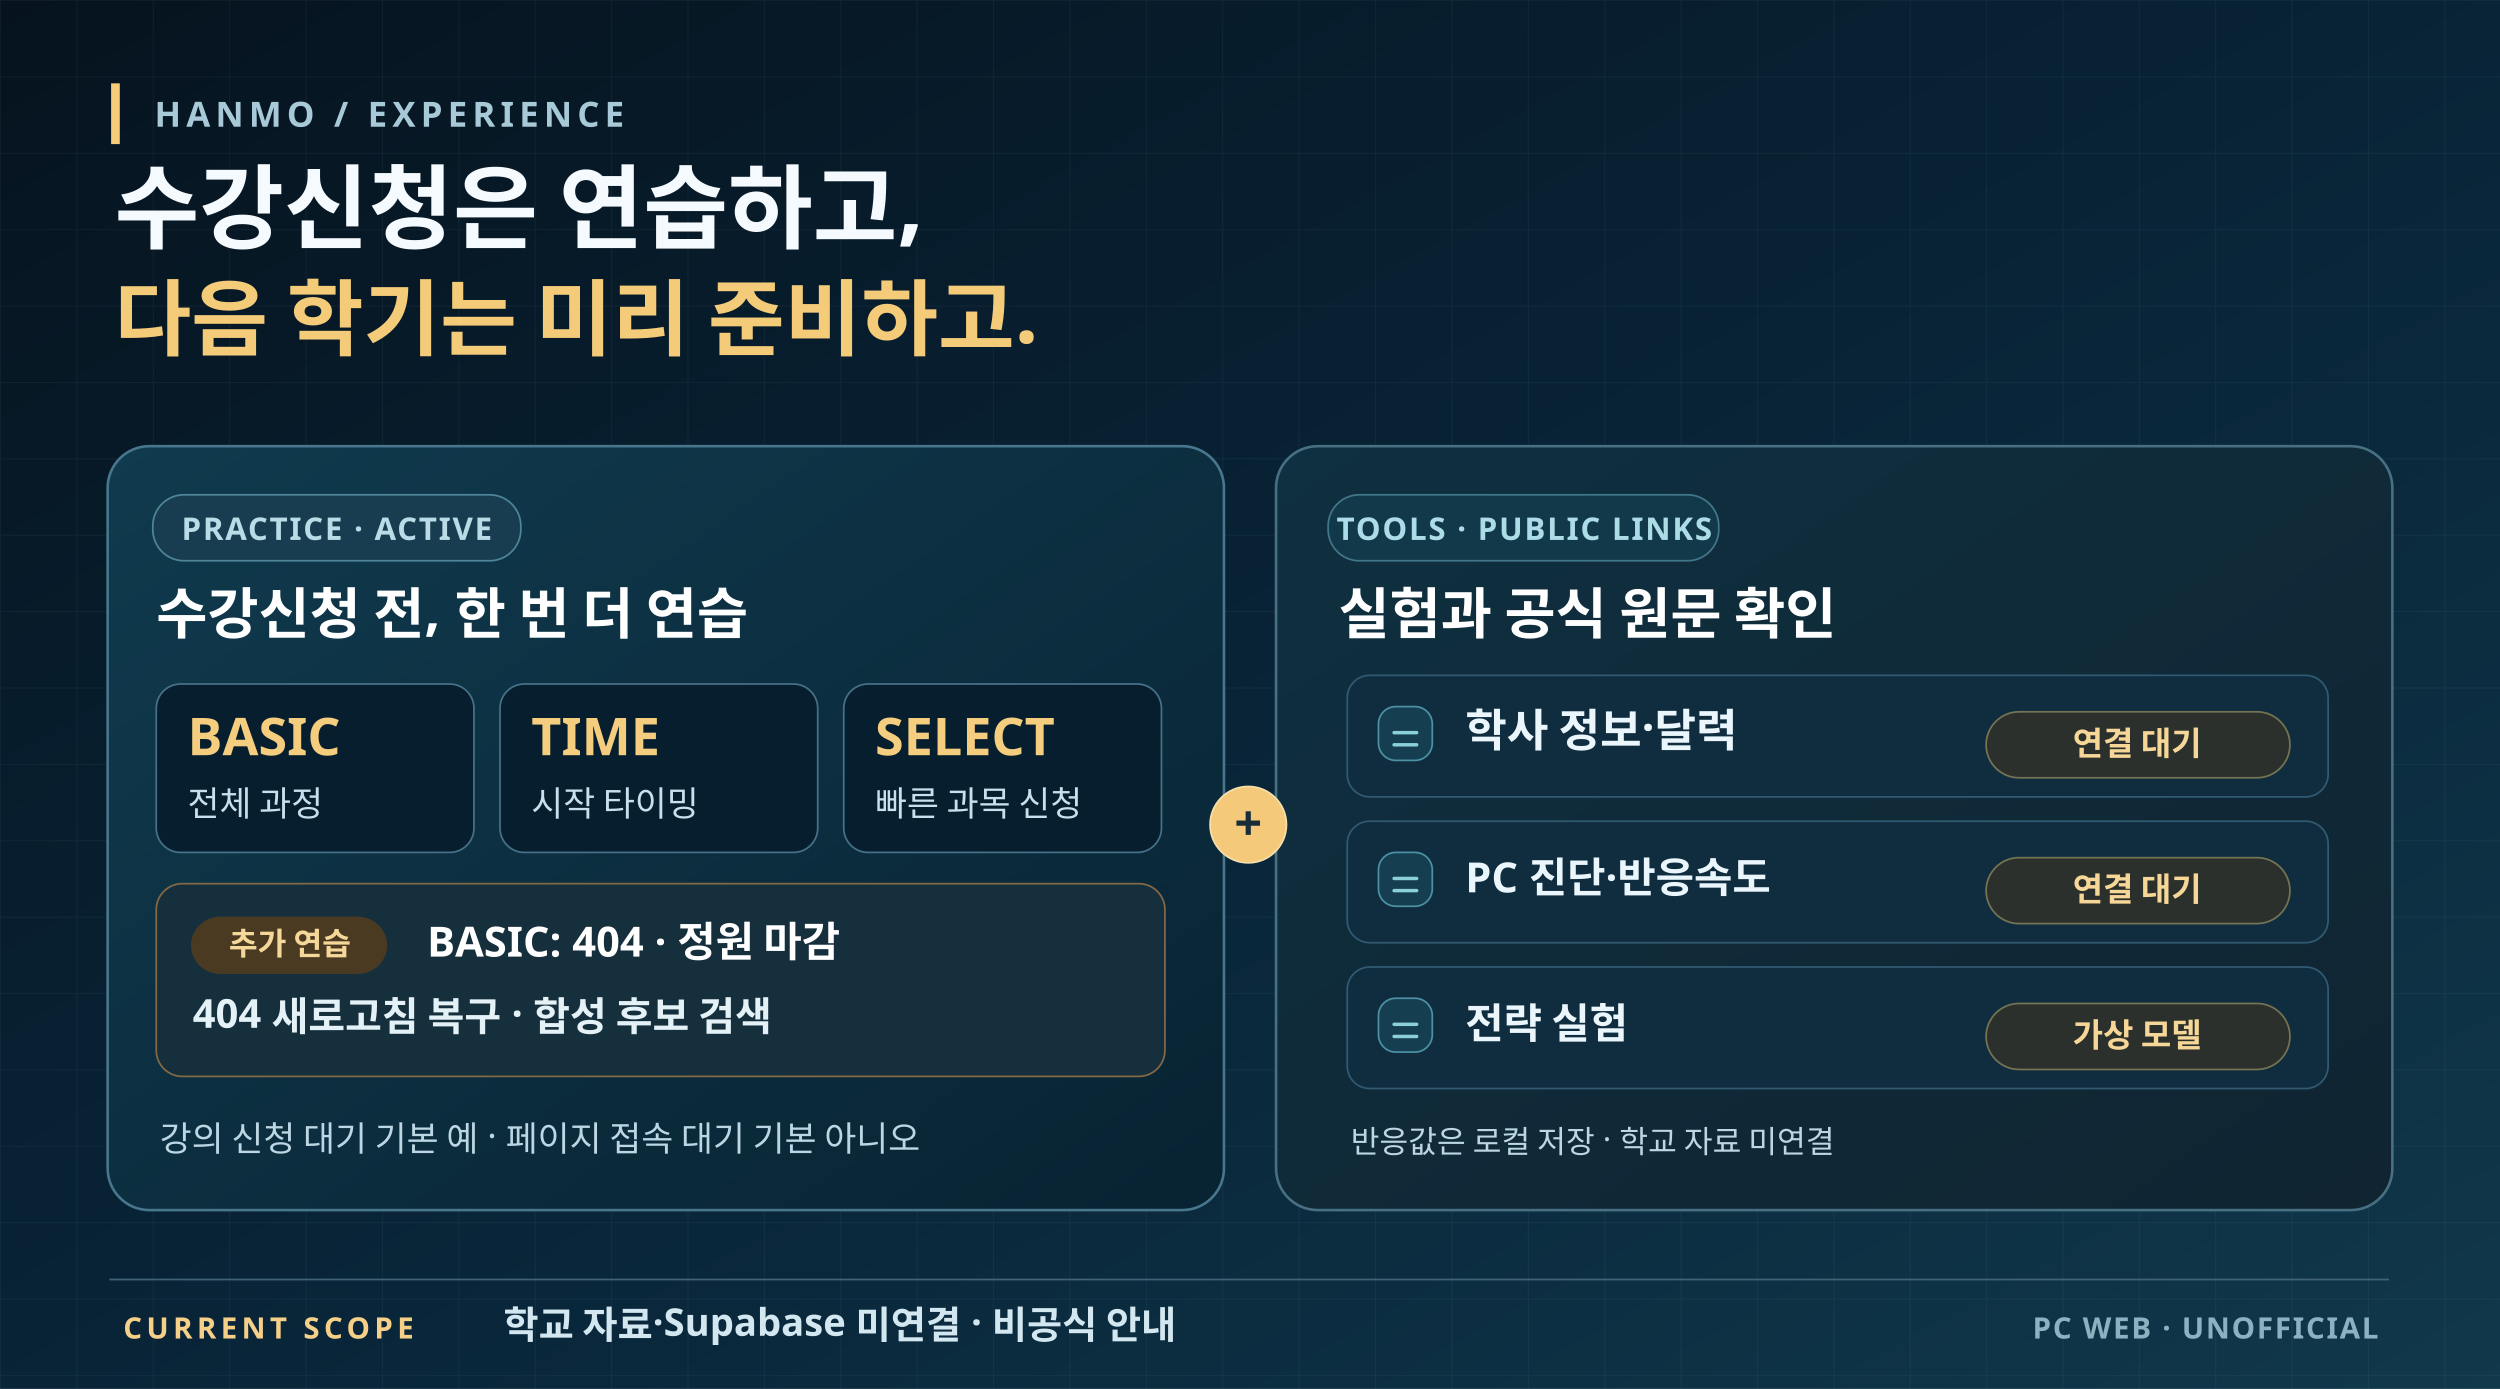
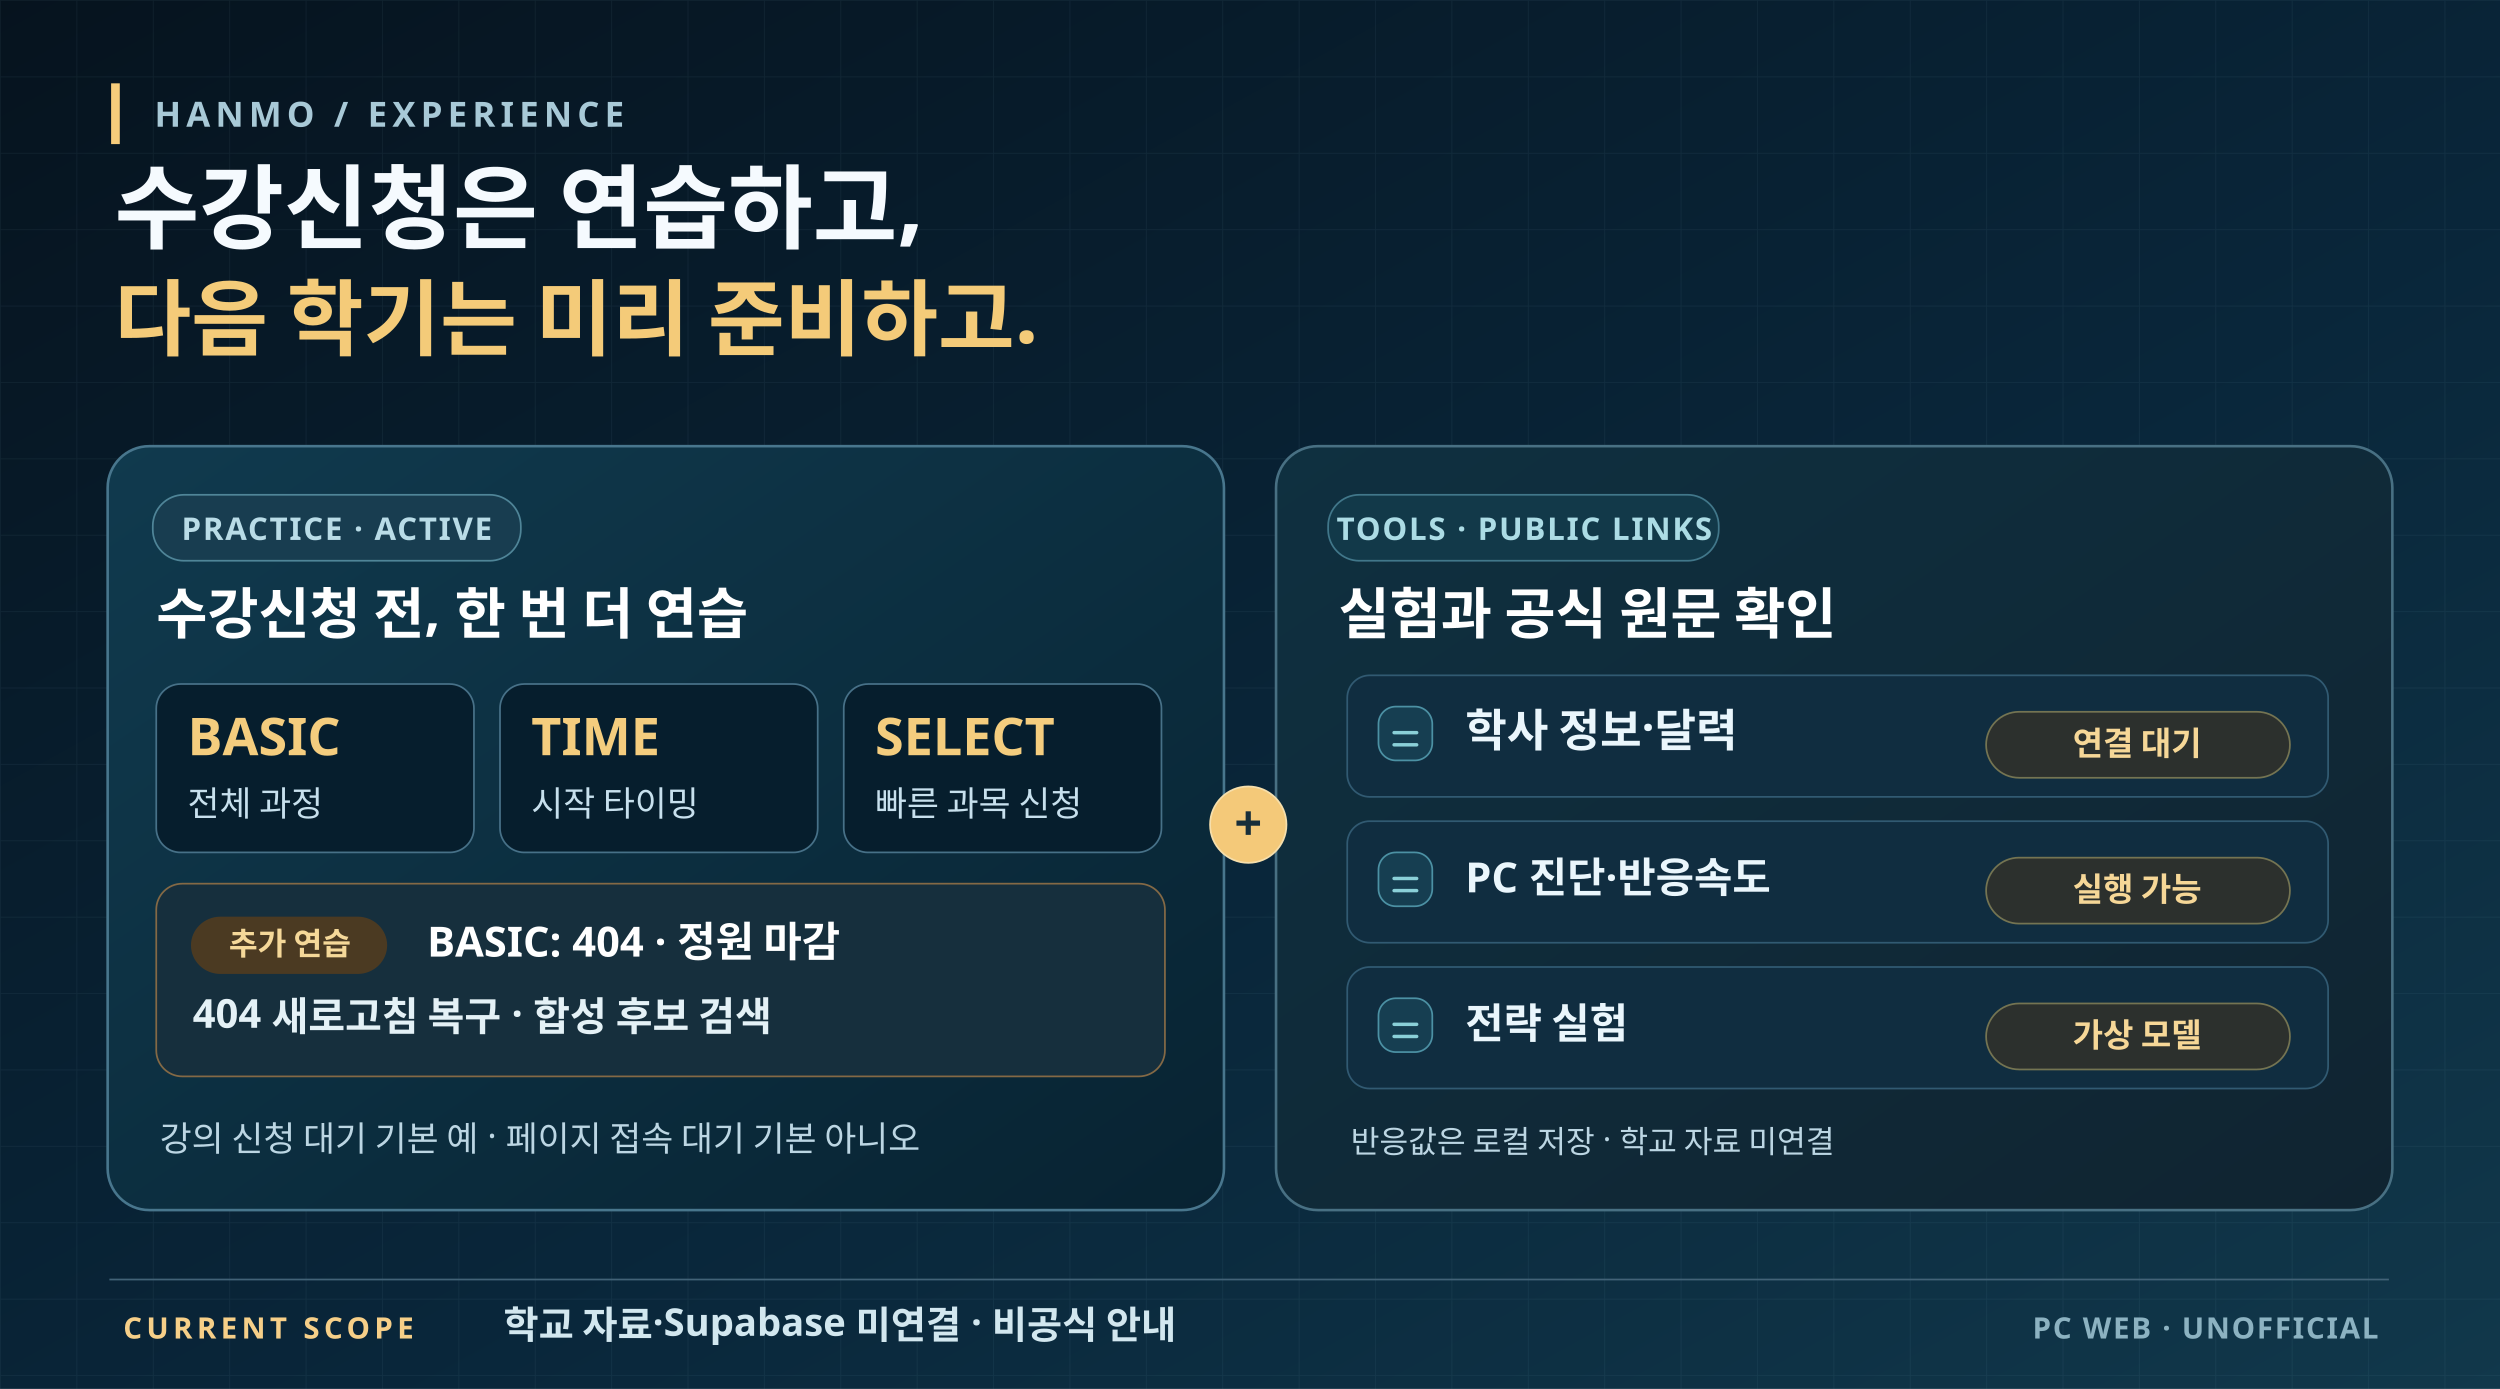
<svg xmlns="http://www.w3.org/2000/svg" width="1440" height="800" viewBox="0 0 1440 800" role="img" aria-labelledby="title desc">
  <defs>
    <linearGradient id="bg" x1="0" y1="0" x2="1" y2="1">
      <stop stop-color="#06131E" />
      <stop offset=".57" stop-color="#09263A" />
      <stop offset="1" stop-color="#11384B" />
    </linearGradient>
    <linearGradient id="left" x1="0" y1="0" x2="1" y2="1">
      <stop stop-color="#103A4E" />
      <stop offset="1" stop-color="#082332" />
    </linearGradient>
    <linearGradient id="right" x1="0" y1="0" x2="1" y2="1">
      <stop stop-color="#0F3040" />
      <stop offset="1" stop-color="#102431" />
    </linearGradient>
    <pattern id="grid" width="44" height="44" patternUnits="userSpaceOnUse">
      <path d="M44 0H0V44" fill="none" stroke="#94C8DB" stroke-opacity=".065" />
    </pattern>
  </defs>
  <g font-family="Pretendard, Noto Sans KR, Apple SD Gothic Neo, Malgun Gothic, sans-serif">
    <rect x="0" y="0" width="1440" height="800" rx="0" fill="url(#bg)" stroke="none" stroke-width="1" />
    <rect x="0" y="0" width="1440" height="800" rx="0" fill="url(#grid)" stroke="none" stroke-width="1" />
    <path d="M64 48h5v35h-5z" fill="#F6CC7B" />
    <text x="89" y="73" fill="#A8C9D7" font-size="20" font-weight="750" letter-spacing="3">HANMO   /   EXPERIENCE</text>
    <text x="66" y="139" fill="#F5FAFE" font-size="53" font-weight="800">수강신청은 연습하고,</text>
    <text x="66" y="201" fill="#F4CB79" font-size="48" font-weight="760">다음 학기는 미리 준비하고.</text>
    <rect x="62" y="257" width="643" height="440" rx="24" fill="url(#left)" stroke="#48768D" stroke-width="1.5" />
    <rect x="735" y="257" width="643" height="440" rx="24" fill="url(#right)" stroke="#487083" stroke-width="1.5" />
    <rect x="88" y="285" width="212" height="38" rx="18" fill="#183D50" stroke="#4F8598" stroke-width="1" />
    <text x="194" y="311" fill="#B9DCE7" font-size="18" font-weight="730" text-anchor="middle" letter-spacing="1">PRACTICE · ACTIVE</text>
    <text x="90" y="365" fill="#FFFFFF" font-size="32" font-weight="800">수강신청 전, 한 번 더 연습</text>
    <rect x="90" y="394" width="183" height="97" rx="14" fill="#061E2D" stroke="#477188" stroke-width="1" />
    <text x="108" y="435" fill="#F4CD7E" font-size="30" font-weight="800">BASIC</text>
    <text x="108" y="470" fill="#C7E0ED" font-size="20" font-weight="500">전체 과정</text>
    <rect x="288" y="394" width="183" height="97" rx="14" fill="#061E2D" stroke="#477188" stroke-width="1" />
    <text x="306" y="435" fill="#F4CD7E" font-size="30" font-weight="800">TIME</text>
    <text x="306" y="470" fill="#C7E0ED" font-size="20" font-weight="500">시작 타이밍</text>
    <rect x="486" y="394" width="183" height="97" rx="14" fill="#061E2D" stroke="#477188" stroke-width="1" />
    <text x="504" y="435" fill="#F4CD7E" font-size="30" font-weight="800">SELECT</text>
    <text x="504" y="470" fill="#C7E0ED" font-size="20" font-weight="500">빠른 과목 신청</text>
    <rect x="90" y="509" width="581" height="111" rx="15" fill="#162F3D" stroke="#846945" stroke-width="1" />
    <rect x="110" y="528" width="113" height="33" rx="17" fill="#4B3A22" stroke="none" stroke-width="1" />
    <text x="167" y="550" fill="#F5D899" font-size="18" font-weight="730" text-anchor="middle">추가 연습</text>
    <text x="246" y="551" fill="#FFFFFF" font-size="24" font-weight="780">BASIC: 404 · 정원 마감</text>
    <text x="111" y="592" fill="#E4F1F6" font-size="23" font-weight="580">404 새로고침 복구 · 합성 후보 검색</text>
    <text x="92" y="663" fill="#BCD6E3" font-size="20" font-weight="510">강의 신청 대기 기본 예 · 페이지 접속 대기 기본 아니오</text>
    <rect x="765" y="285" width="225" height="38" rx="18" fill="#123949" stroke="#41778A" stroke-width="1" />
    <text x="878" y="311" fill="#ACDCE5" font-size="18" font-weight="730" text-anchor="middle" letter-spacing="1">TOOLS · PUBLIC LINKS</text>
    <text x="771" y="365" fill="#FFFFFF" font-size="32" font-weight="800">실험과 공식 원문 확인</text>
    <rect x="776" y="389" width="565" height="70" rx="13" fill="#102D40" stroke="#315A72" stroke-width="1" />
    <rect x="794" y="407" width="31" height="31" rx="10" fill="#163E51" stroke="#4C91A4" stroke-width="1" />
    <path d="M803 422h13m-13 7h13" stroke="#8AD0D8" stroke-width="2" stroke-linecap="round" />
    <text x="844" y="430" fill="#EAF6FC" font-size="26" font-weight="700">학사 정보·달력</text>
    <rect x="1144" y="410" width="175" height="38" rx="19" fill="#2C302D" stroke="#747452" stroke-width="1" />
    <text x="1231" y="435" fill="#F6D797" font-size="19" font-weight="650" text-anchor="middle">연결 대기</text>
    <rect x="776" y="473" width="565" height="70" rx="13" fill="#102D40" stroke="#315A72" stroke-width="1" />
    <rect x="794" y="491" width="31" height="31" rx="10" fill="#163E51" stroke="#4C91A4" stroke-width="1" />
    <path d="M803 506h13m-13 7h13" stroke="#8AD0D8" stroke-width="2" stroke-linecap="round" />
    <text x="844" y="514" fill="#EAF6FC" font-size="24" font-weight="700">PC 진단·반응속도</text>
    <rect x="1144" y="494" width="175" height="38" rx="19" fill="#2C302D" stroke="#747452" stroke-width="1" />
-     <text x="1231" y="519" fill="#F6D797" font-size="19" font-weight="650" text-anchor="middle">연결 대기</text>
+     <text x="1231" y="519" fill="#F6D797" font-size="19" font-weight="650" text-anchor="middle">실행 가능</text>
    <rect x="776" y="557" width="565" height="70" rx="13" fill="#102D40" stroke="#315A72" stroke-width="1" />
    <rect x="794" y="575" width="31" height="31" rx="10" fill="#163E51" stroke="#4C91A4" stroke-width="1" />
    <path d="M803 590h13m-13 7h13" stroke="#8AD0D8" stroke-width="2" stroke-linecap="round" />
    <text x="844" y="598" fill="#EAF6FC" font-size="24" font-weight="700">전략 실험</text>
    <rect x="1144" y="578" width="175" height="38" rx="19" fill="#2C302D" stroke="#747452" stroke-width="1" />
    <text x="1231" y="603" fill="#F6D797" font-size="19" font-weight="650" text-anchor="middle">가상 모델</text>
    <text x="778" y="664" fill="#BCD6E3" font-size="18" font-weight="510">반응값은 로컬 저장 · 학교 자료 미연결</text>
    <rect x="697" y="453" width="44" height="44" rx="22" fill="#F4C979" stroke="#F6DFAC" stroke-width="1" />
    <text x="719" y="484" fill="#172E3A" font-size="28" font-weight="800" text-anchor="middle">+</text>
    <path d="M63 737H1376" stroke="#426277" />
    <text x="71" y="771" fill="#F6CF88" font-size="17" font-weight="750" letter-spacing="2.5">CURRENT SCOPE</text>
    <text x="290" y="771" fill="#D2E7EF" font-size="22" font-weight="600">학교 자료·Supabase 미연결 · 비공식 안내</text>
    <text x="1370" y="771" fill="#8CB2C1" font-size="17" font-weight="700" text-anchor="end" letter-spacing="1">PC WEB · UNOFFICIAL</text>
  </g>
</svg>
